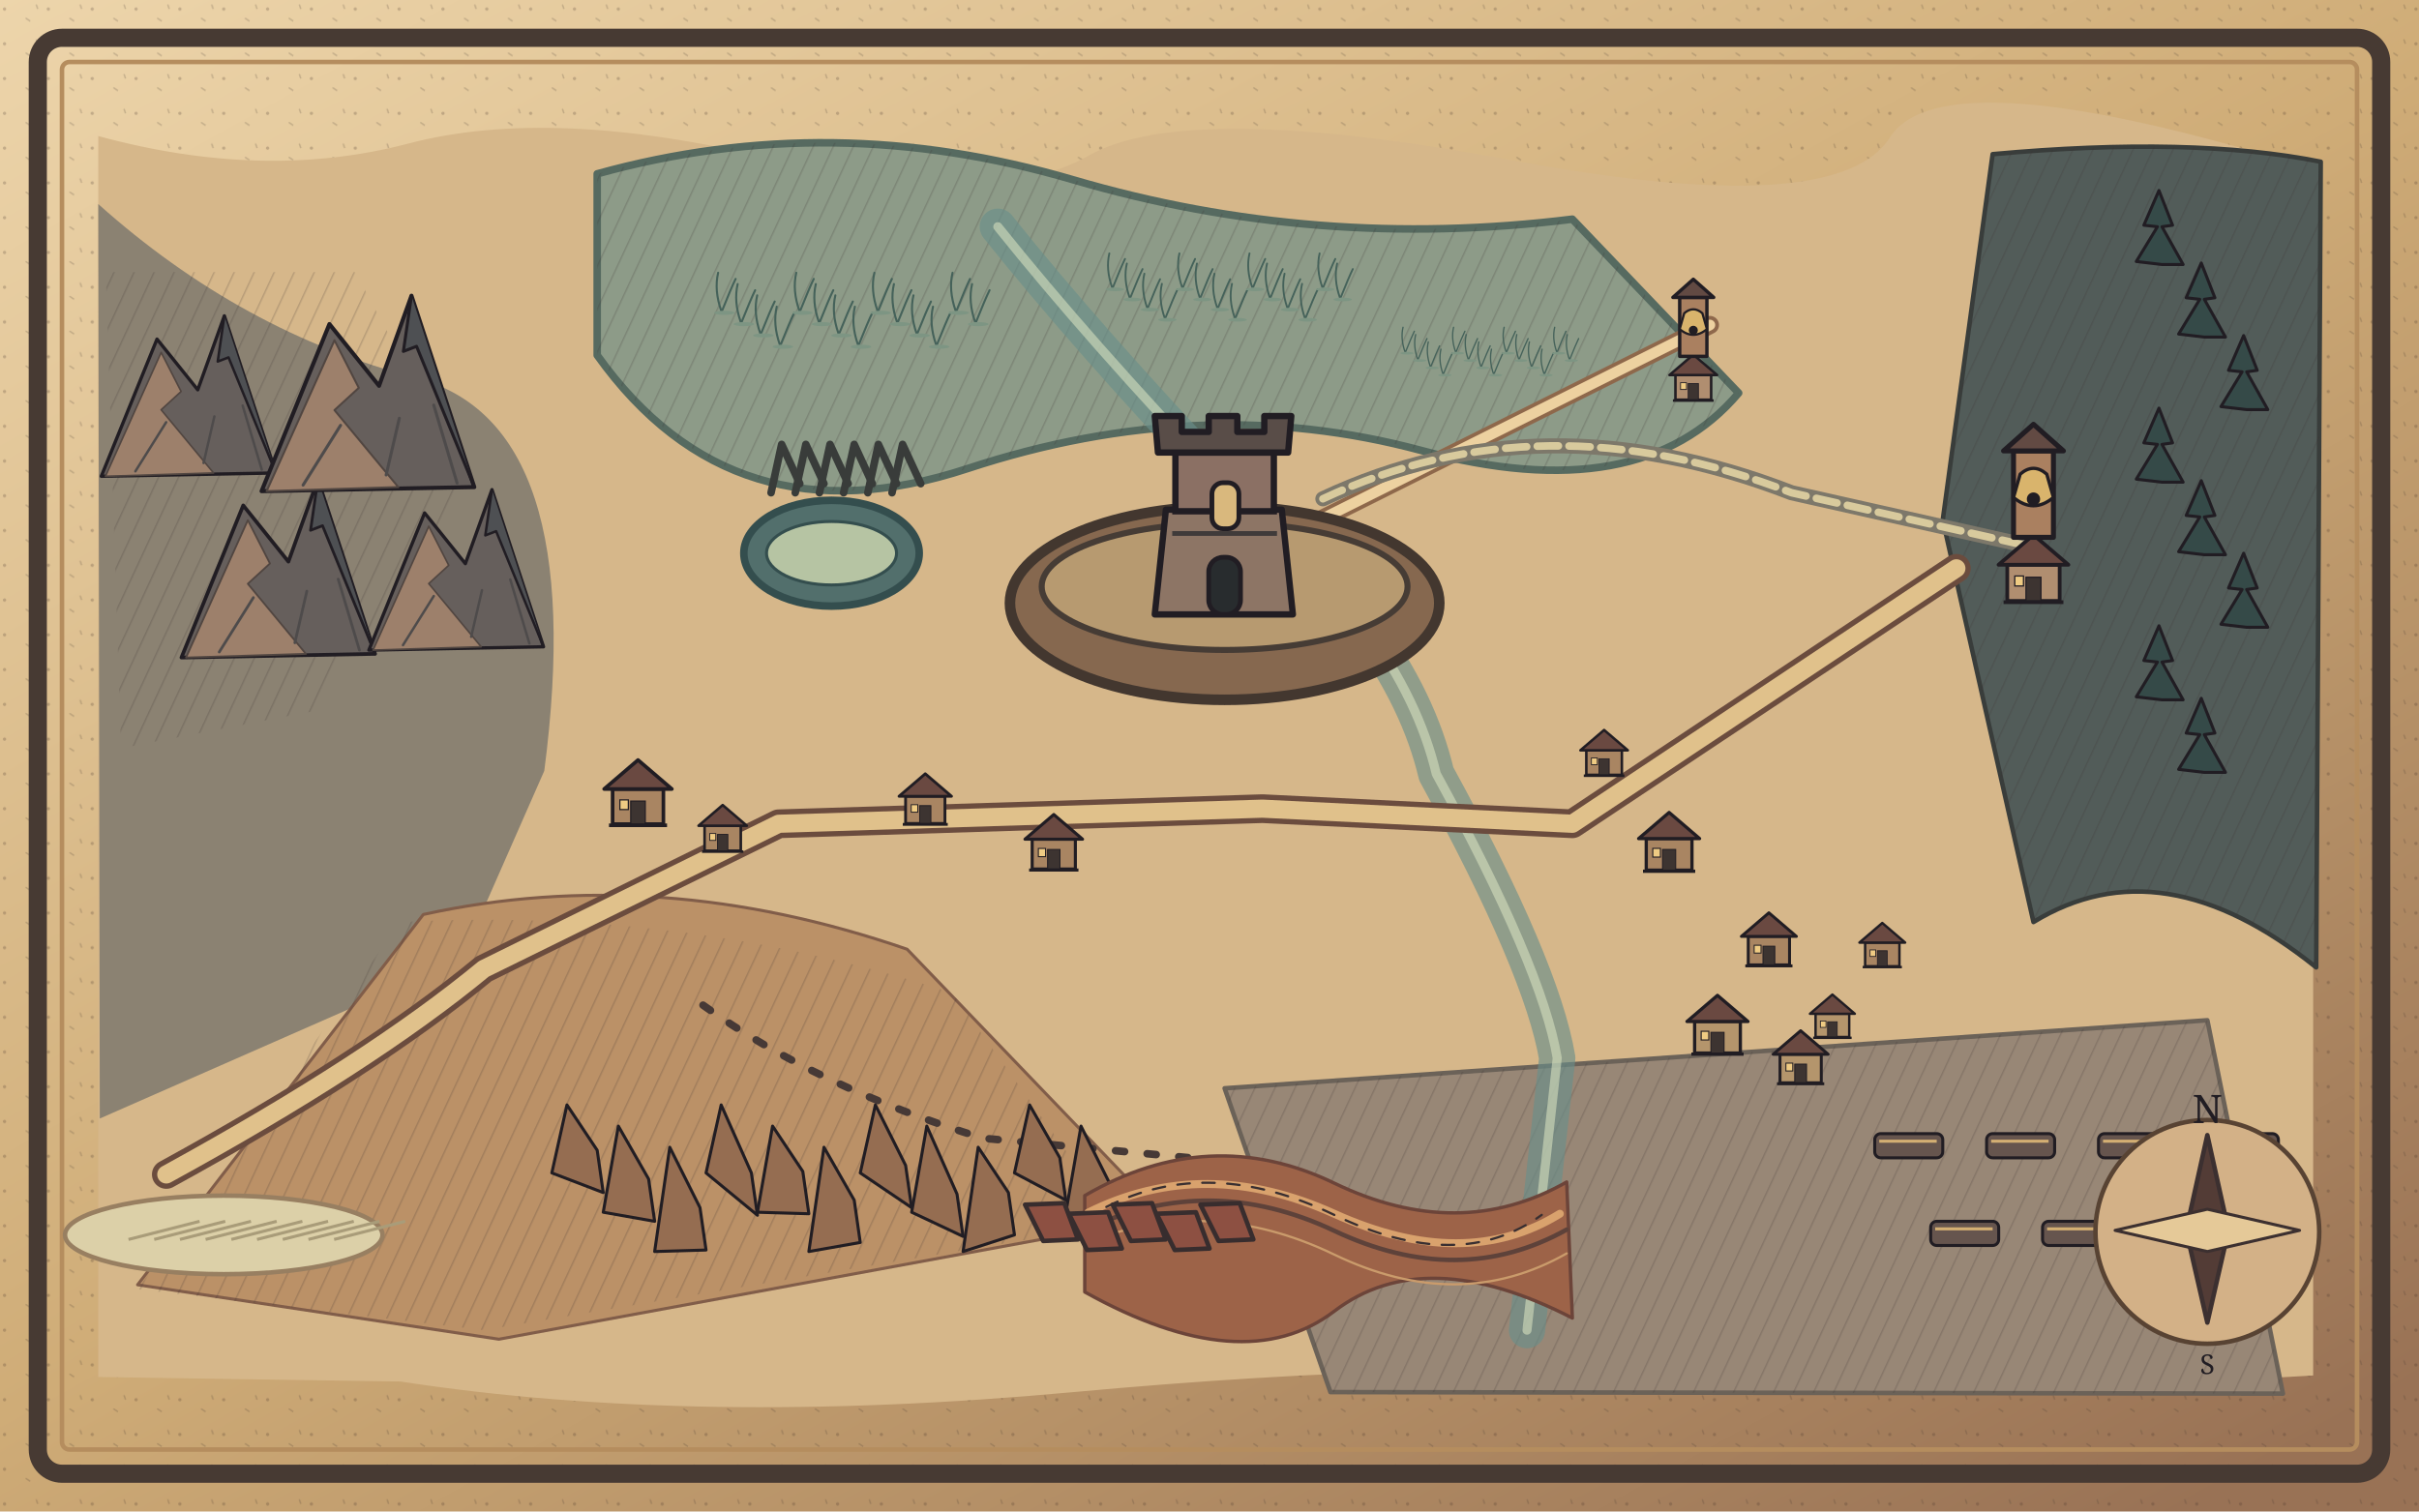
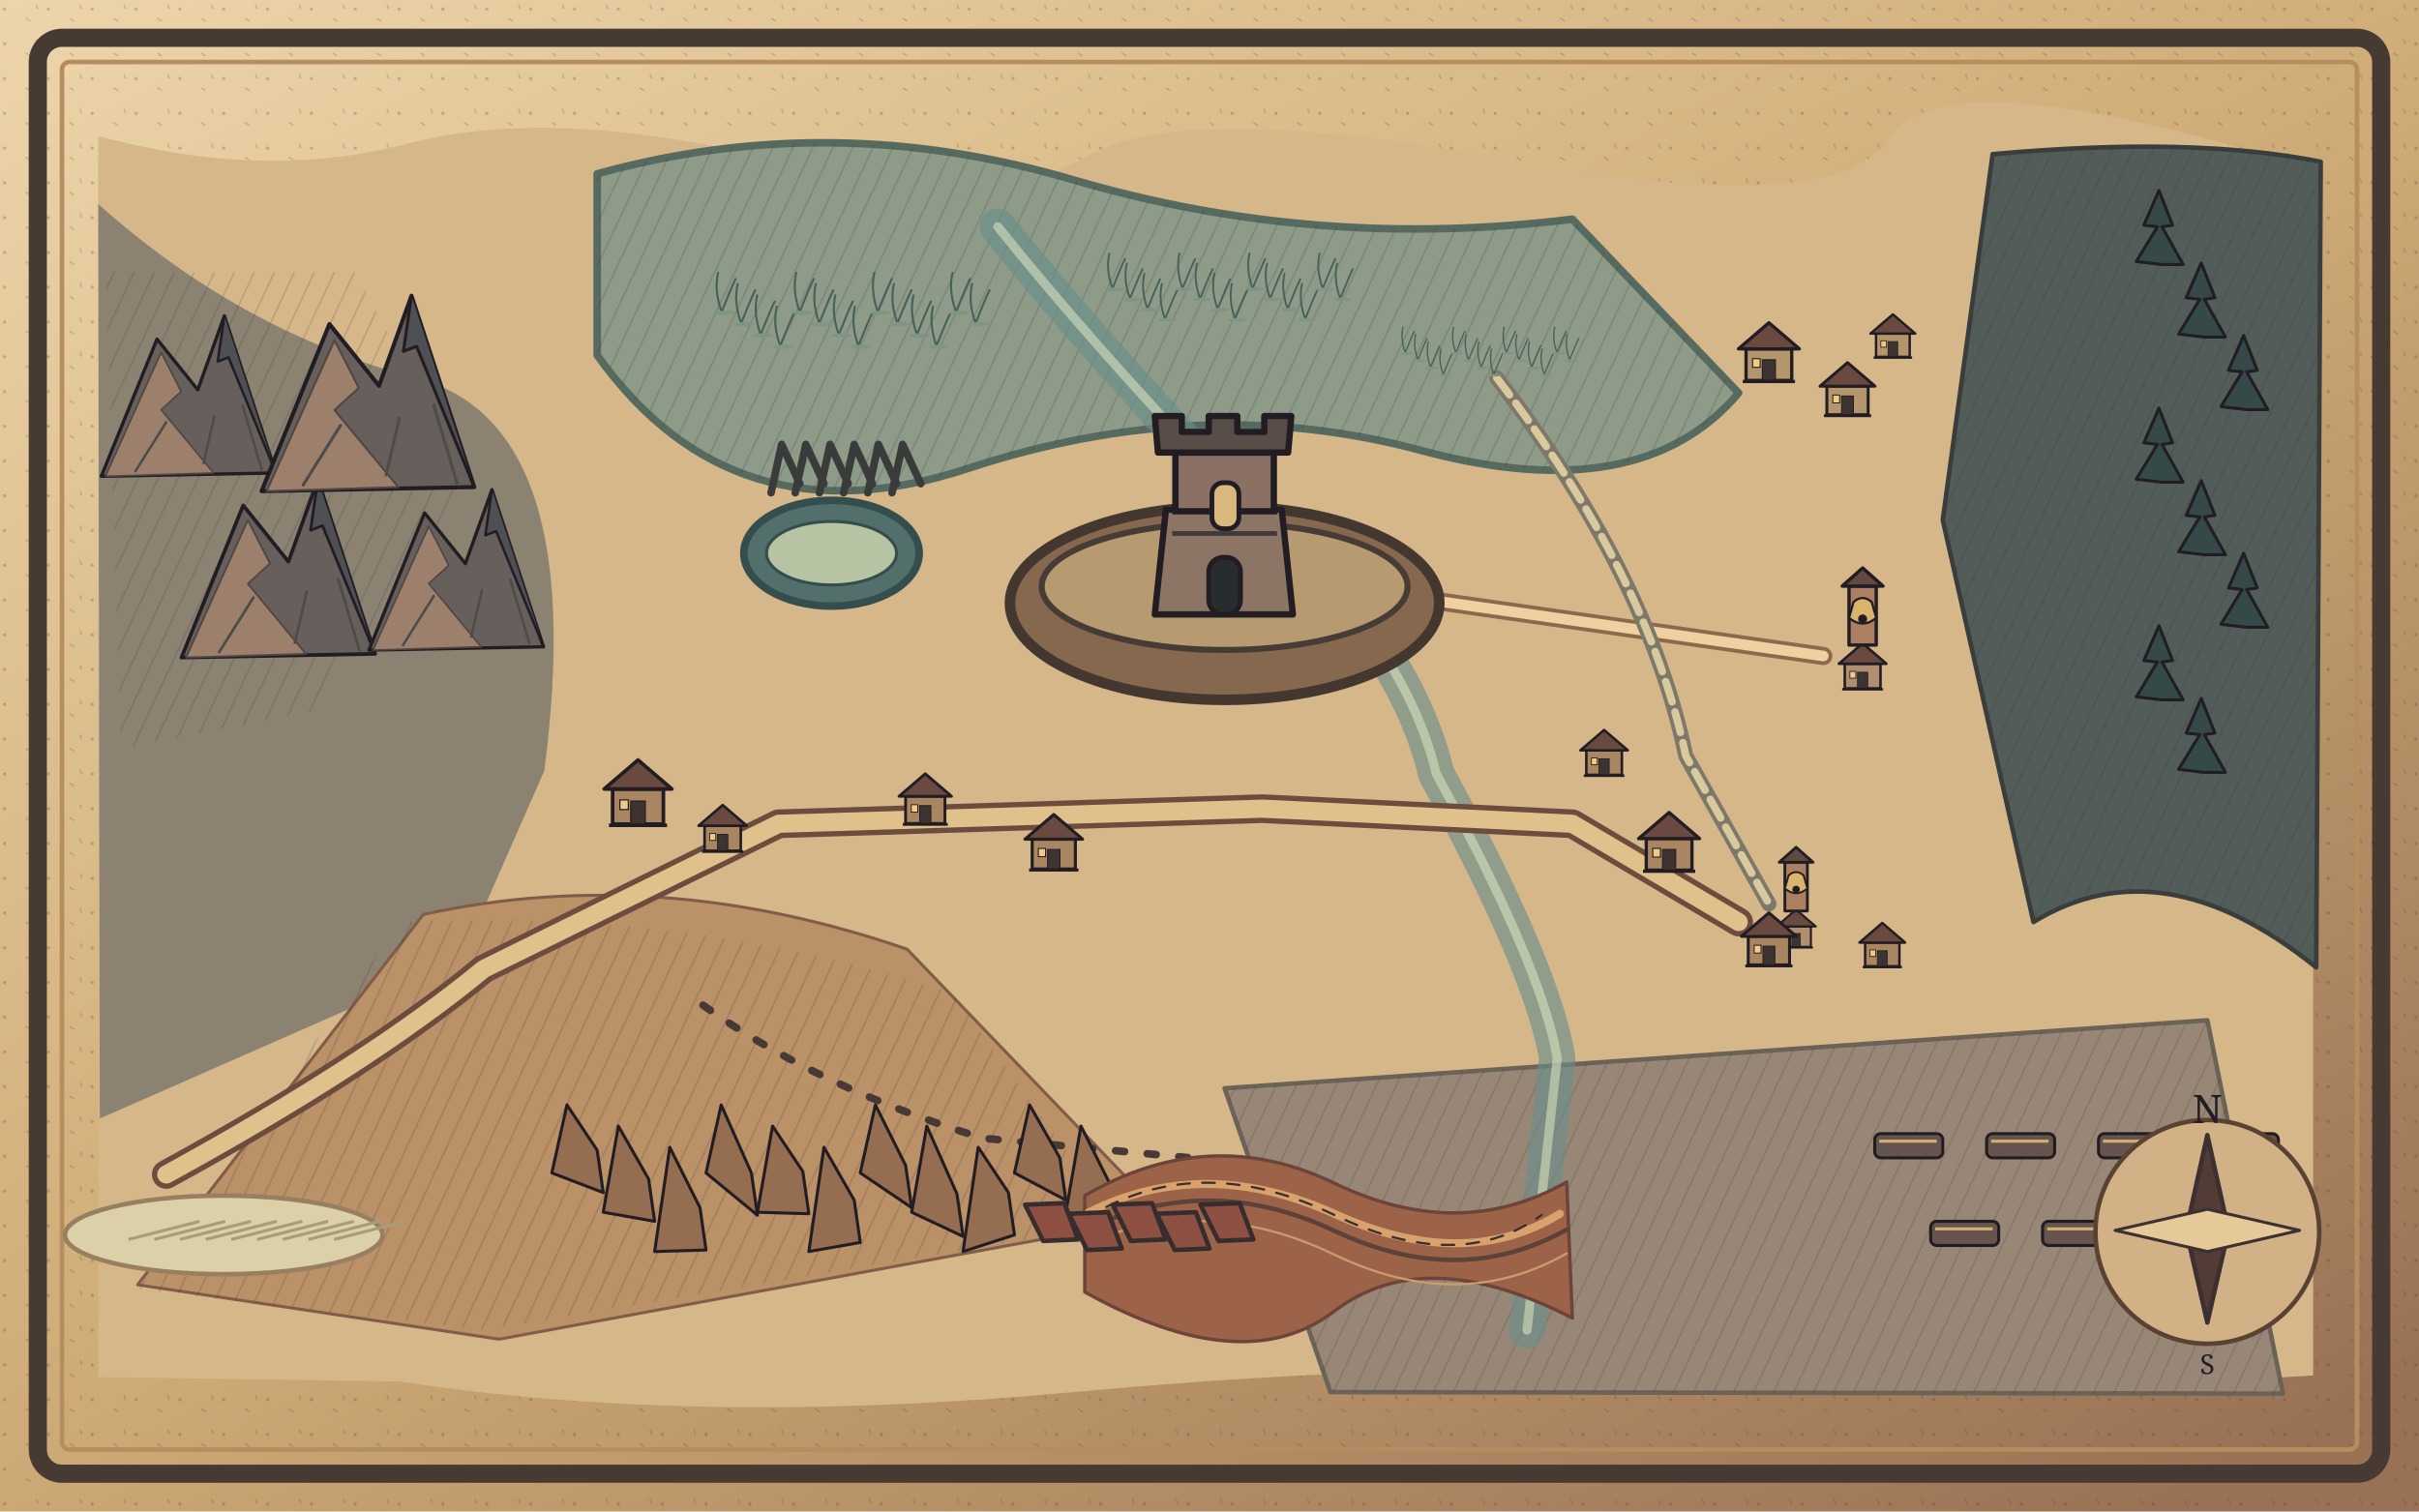
<svg xmlns="http://www.w3.org/2000/svg" width="1600" height="1000" viewBox="0 0 1600 1000" role="img" aria-label="Emperor of Dust concept artwork">
  <defs>
    <linearGradient id="paper" x2="0.9" y2="1">
      <stop stop-color="#edd5ab" />
      <stop offset=".52" stop-color="#cfac77" />
      <stop offset="1" stop-color="#997255" />
    </linearGradient>
    <linearGradient id="night" x2=".8" y2="1">
      <stop stop-color="#142c36" />
      <stop offset=".65" stop-color="#253743" />
      <stop offset="1" stop-color="#7a4f41" />
    </linearGradient>
    <linearGradient id="amber" x2=".15" y2="1">
      <stop stop-color="#f4ce83" />
      <stop offset="1" stop-color="#ad6943" />
    </linearGradient>
    <radialGradient id="lamp">
      <stop stop-color="#ffe5a5" stop-opacity=".68" />
      <stop offset="1" stop-color="#dd9150" stop-opacity="0" />
    </radialGradient>
    <pattern id="hatch" width="12" height="12" patternUnits="userSpaceOnUse" patternTransform="rotate(25)">
      <path d="M0 0V12" stroke="#3c3030" stroke-opacity=".19" stroke-width="2" />
    </pattern>
    <pattern id="grain" width="29" height="23" patternUnits="userSpaceOnUse">
      <circle cx="3" cy="6" r="1.1" fill="#392923" opacity=".22" />
      <path d="M17 12l3 2M24 3l1 3" stroke="#40342f" stroke-opacity=".2" />
    </pattern>
    <pattern id="screws" width="48" height="48" patternUnits="userSpaceOnUse">
      <circle cx="24" cy="24" r="2.4" fill="#d4ad71" />
      <path d="M21 24h6" stroke="#372c2b" stroke-width="1" />
    </pattern>
    <filter id="soft">
      <feGaussianBlur stdDeviation="11" />
    </filter>
  </defs>
  <rect x="0" y="0" width="1600" height="1000" rx="0" fill="url(#paper)" stroke="none" stroke-width="0" />
  <rect x="0" y="0" width="1600" height="1000" rx="0" fill="url(#grain)" stroke="none" stroke-width="0" />
  <rect x="25" y="25" width="1550" height="950" rx="16" fill="none" stroke="#473a33" stroke-width="12" />
  <rect x="41" y="41" width="1518" height="918" rx="5" fill="none" stroke="#b58d5e" stroke-width="3" />
  <path d="M65 90Q175 120 270 95T510 105T720 103T1000 106T1250 91T1530 112L1530 910Q1300 924 1130 911T710 921T265 914L65 911Z" fill="#d6b78a" stroke="none" stroke-width="0" stroke-linejoin="round" stroke-linecap="round" />
  <path d="M65 135Q160 220 275 250T360 510L305 635L66 740Z" fill="#8b8272" stroke="none" stroke-width="0" stroke-linejoin="round" stroke-linecap="round" />
  <path d="M70 180L235 180L310 320L210 470L80 495Z" fill="url(#hatch)" stroke="none" stroke-width="0" stroke-linejoin="round" stroke-linecap="round" />
  <path d="M395 115Q550 72 710 119T1040 145L1150 260Q1085 337 940 298T640 310T395 235Z" fill="#8d9b88" stroke="#566a60" stroke-width="5" stroke-linejoin="round" stroke-linecap="round" />
  <path d="M395 115Q550 72 710 119T1040 145L1150 260Q1085 337 940 298T640 310T395 235Z" fill="url(#hatch)" stroke="none" stroke-width="0" stroke-linejoin="round" stroke-linecap="round" />
  <path d="M1318 102Q1450 90 1535 107L1532 640Q1430 558 1345 610L1285 344Z" fill="#525c59" stroke="#393d3b" stroke-width="3" stroke-linejoin="round" stroke-linecap="round" />
  <path d="M1318 102Q1450 90 1535 107L1532 640Q1430 558 1345 610L1285 344Z" fill="url(#hatch)" stroke="none" stroke-width="0" stroke-linejoin="round" stroke-linecap="round" />
  <path d="M280 605Q435 571 600 628L770 805L330 886L91 850Z" fill="#bb9167" stroke="#815d49" stroke-width="2" stroke-linejoin="round" stroke-linecap="round" />
  <path d="M265 610Q455 600 630 657L740 810L320 880L91 853Z" fill="url(#hatch)" stroke="none" stroke-width="0" stroke-linejoin="round" stroke-linecap="round" />
  <path d="M810 720L1460 675L1510 922L880 921Z" fill="#988776" stroke="#6b6258" stroke-width="3" stroke-linejoin="round" stroke-linecap="round" />
  <path d="M810 720L1460 675L1510 922L880 921Z" fill="url(#hatch)" stroke="none" stroke-width="0" stroke-linejoin="round" stroke-linecap="round" />
  <path d="M660 150Q720 225 810 320Q927 415 950 512Q1020 640 1030 700L1010 880" fill="none" stroke="#698f89" stroke-width="24" stroke-linejoin="round" stroke-linecap="round" opacity=".64" />
  <path d="M660 150Q720 225 810 320Q927 415 950 512Q1020 640 1030 700L1010 880" fill="none" stroke="#d6e0be" stroke-width="6" stroke-linejoin="round" stroke-linecap="round" opacity=".6" />
-   <path d="M110 777Q245 703 320 641L515 545L835 535L1040 545L1294 376" fill="none" stroke="#6b4c3e" stroke-width="19" stroke-linejoin="round" stroke-linecap="round" />
-   <path d="M110 777Q245 703 320 641L515 545L835 535L1040 545L1294 376" fill="none" stroke="#e0c18b" stroke-width="12" stroke-linejoin="round" stroke-linecap="round" />
-   <path d="M815 373L1131 215" fill="none" stroke="#8e684b" stroke-width="12" stroke-linejoin="round" stroke-linecap="round" />
-   <path d="M815 373L1131 215" fill="none" stroke="#edd1a0" stroke-width="7" stroke-linejoin="round" stroke-linecap="round" />
-   <path d="M875 330Q1020 262 1185 326L1345 362" fill="none" stroke="#7d786a" stroke-width="10" stroke-linejoin="round" stroke-linecap="round" />
-   <path d="M875 330Q1020 262 1185 326L1345 362" fill="none" stroke="#d8ca9d" stroke-width="5" stroke-linejoin="round" stroke-linecap="round" stroke-dasharray="14 7" />
+   <path d="M110 777Q245 703 320 641L515 545L835 535L1040 545L1150 610" fill="none" stroke="#6b4c3e" stroke-width="19" stroke-linejoin="round" stroke-linecap="round" />
+   <path d="M110 777Q245 703 320 641L515 545L835 535L1040 545L1150 610" fill="none" stroke="#e0c18b" stroke-width="12" stroke-linejoin="round" stroke-linecap="round" />
+   <path d="M840 382L1206 434" fill="none" stroke="#8e684b" stroke-width="12" stroke-linejoin="round" stroke-linecap="round" />
+   <path d="M840 382L1206 434" fill="none" stroke="#edd1a0" stroke-width="7" stroke-linejoin="round" stroke-linecap="round" />
+   <path d="M990 250Q1090 380 1115 500L1170 598" fill="none" stroke="#7d786a" stroke-width="10" stroke-linejoin="round" stroke-linecap="round" />
+   <path d="M990 250Q1090 380 1115 500L1170 598" fill="none" stroke="#d8ca9d" stroke-width="5" stroke-linejoin="round" stroke-linecap="round" stroke-dasharray="14 7" />
  <path d="M465 665Q540 719 650 753L798 767" fill="none" stroke="#463936" stroke-width="5" stroke-linejoin="round" stroke-linecap="round" stroke-dasharray="6 15" />
  <g transform="translate(122,270) scale(0.55)">
    <path d="M-100 82L-33 -83L16 -22L48 -111L110 78Z" fill="#665f5c" stroke="#211d23" stroke-width="4" stroke-linejoin="round" stroke-linecap="round" />
    <path d="M-95 82L-28 -67L-4 -20L-28 2L35 78Z" fill="#9d806b" stroke="#514641" stroke-width="2" stroke-linejoin="round" stroke-linecap="round" />
    <path d="M48 -111L40 -56L53 -61L110 78" fill="#4e5053" stroke="#211d23" stroke-width="3" stroke-linejoin="round" stroke-linecap="round" />
    <path d="M-22 17l-37 59M70 -3l23 77M36 10l-13 56" fill="none" stroke="#4e4b4b" stroke-width="3" stroke-linejoin="round" stroke-linecap="round" />
  </g>
  <g transform="translate(181,385) scale(0.61)">
    <path d="M-100 82L-33 -83L16 -22L48 -111L110 78Z" fill="#665f5c" stroke="#211d23" stroke-width="4" stroke-linejoin="round" stroke-linecap="round" />
    <path d="M-95 82L-28 -67L-4 -20L-28 2L35 78Z" fill="#9d806b" stroke="#514641" stroke-width="2" stroke-linejoin="round" stroke-linecap="round" />
    <path d="M48 -111L40 -56L53 -61L110 78" fill="#4e5053" stroke="#211d23" stroke-width="3" stroke-linejoin="round" stroke-linecap="round" />
    <path d="M-22 17l-37 59M70 -3l23 77M36 10l-13 56" fill="none" stroke="#4e4b4b" stroke-width="3" stroke-linejoin="round" stroke-linecap="round" />
  </g>
  <g transform="translate(240,270) scale(0.67)">
    <path d="M-100 82L-33 -83L16 -22L48 -111L110 78Z" fill="#665f5c" stroke="#211d23" stroke-width="4" stroke-linejoin="round" stroke-linecap="round" />
    <path d="M-95 82L-28 -67L-4 -20L-28 2L35 78Z" fill="#9d806b" stroke="#514641" stroke-width="2" stroke-linejoin="round" stroke-linecap="round" />
    <path d="M48 -111L40 -56L53 -61L110 78" fill="#4e5053" stroke="#211d23" stroke-width="3" stroke-linejoin="round" stroke-linecap="round" />
    <path d="M-22 17l-37 59M70 -3l23 77M36 10l-13 56" fill="none" stroke="#4e4b4b" stroke-width="3" stroke-linejoin="round" stroke-linecap="round" />
  </g>
  <g transform="translate(299,385) scale(0.55)">
    <path d="M-100 82L-33 -83L16 -22L48 -111L110 78Z" fill="#665f5c" stroke="#211d23" stroke-width="4" stroke-linejoin="round" stroke-linecap="round" />
    <path d="M-95 82L-28 -67L-4 -20L-28 2L35 78Z" fill="#9d806b" stroke="#514641" stroke-width="2" stroke-linejoin="round" stroke-linecap="round" />
    <path d="M48 -111L40 -56L53 -61L110 78" fill="#4e5053" stroke="#211d23" stroke-width="3" stroke-linejoin="round" stroke-linecap="round" />
    <path d="M-22 17l-37 59M70 -3l23 77M36 10l-13 56" fill="none" stroke="#4e4b4b" stroke-width="3" stroke-linejoin="round" stroke-linecap="round" />
  </g>
  <g transform="translate(560,192) scale(0.68)">
    <path d="M-122 20q-7 -20 -3 -37M-122 22q10 -25 14 -33" fill="none" stroke="#45625a" stroke-width="2" stroke-linejoin="round" stroke-linecap="round" />
    <ellipse cx="-119" cy="22" rx="10" ry="2" fill="#7d9583" stroke="none" stroke-width="0" />
    <path d="M-103 31q-7 -20 -3 -37M-103 33q10 -25 14 -33" fill="none" stroke="#45625a" stroke-width="2" stroke-linejoin="round" stroke-linecap="round" />
    <ellipse cx="-100" cy="33" rx="10" ry="2" fill="#7d9583" stroke="none" stroke-width="0" />
    <path d="M-84 42q-7 -20 -3 -37M-84 44q10 -25 14 -33" fill="none" stroke="#45625a" stroke-width="2" stroke-linejoin="round" stroke-linecap="round" />
    <ellipse cx="-81" cy="44" rx="10" ry="2" fill="#7d9583" stroke="none" stroke-width="0" />
    <path d="M-65 53q-7 -20 -3 -37M-65 55q10 -25 14 -33" fill="none" stroke="#45625a" stroke-width="2" stroke-linejoin="round" stroke-linecap="round" />
    <ellipse cx="-62" cy="55" rx="10" ry="2" fill="#7d9583" stroke="none" stroke-width="0" />
    <path d="M-46 20q-7 -20 -3 -37M-46 22q10 -25 14 -33" fill="none" stroke="#45625a" stroke-width="2" stroke-linejoin="round" stroke-linecap="round" />
    <ellipse cx="-43" cy="22" rx="10" ry="2" fill="#7d9583" stroke="none" stroke-width="0" />
    <path d="M-27 31q-7 -20 -3 -37M-27 33q10 -25 14 -33" fill="none" stroke="#45625a" stroke-width="2" stroke-linejoin="round" stroke-linecap="round" />
    <ellipse cx="-24" cy="33" rx="10" ry="2" fill="#7d9583" stroke="none" stroke-width="0" />
    <path d="M-8 42q-7 -20 -3 -37M-8 44q10 -25 14 -33" fill="none" stroke="#45625a" stroke-width="2" stroke-linejoin="round" stroke-linecap="round" />
    <ellipse cx="-5" cy="44" rx="10" ry="2" fill="#7d9583" stroke="none" stroke-width="0" />
    <path d="M11 53q-7 -20 -3 -37M11 55q10 -25 14 -33" fill="none" stroke="#45625a" stroke-width="2" stroke-linejoin="round" stroke-linecap="round" />
    <ellipse cx="14" cy="55" rx="10" ry="2" fill="#7d9583" stroke="none" stroke-width="0" />
    <path d="M30 20q-7 -20 -3 -37M30 22q10 -25 14 -33" fill="none" stroke="#45625a" stroke-width="2" stroke-linejoin="round" stroke-linecap="round" />
    <ellipse cx="33" cy="22" rx="10" ry="2" fill="#7d9583" stroke="none" stroke-width="0" />
    <path d="M49 31q-7 -20 -3 -37M49 33q10 -25 14 -33" fill="none" stroke="#45625a" stroke-width="2" stroke-linejoin="round" stroke-linecap="round" />
    <ellipse cx="52" cy="33" rx="10" ry="2" fill="#7d9583" stroke="none" stroke-width="0" />
    <path d="M68 42q-7 -20 -3 -37M68 44q10 -25 14 -33" fill="none" stroke="#45625a" stroke-width="2" stroke-linejoin="round" stroke-linecap="round" />
    <ellipse cx="71" cy="44" rx="10" ry="2" fill="#7d9583" stroke="none" stroke-width="0" />
    <path d="M87 53q-7 -20 -3 -37M87 55q10 -25 14 -33" fill="none" stroke="#45625a" stroke-width="2" stroke-linejoin="round" stroke-linecap="round" />
    <ellipse cx="90" cy="55" rx="10" ry="2" fill="#7d9583" stroke="none" stroke-width="0" />
    <path d="M106 20q-7 -20 -3 -37M106 22q10 -25 14 -33" fill="none" stroke="#45625a" stroke-width="2" stroke-linejoin="round" stroke-linecap="round" />
    <ellipse cx="109" cy="22" rx="10" ry="2" fill="#7d9583" stroke="none" stroke-width="0" />
    <path d="M125 31q-7 -20 -3 -37M125 33q10 -25 14 -33" fill="none" stroke="#45625a" stroke-width="2" stroke-linejoin="round" stroke-linecap="round" />
    <ellipse cx="128" cy="33" rx="10" ry="2" fill="#7d9583" stroke="none" stroke-width="0" />
  </g>
  <g transform="translate(810,178) scale(0.61)">
    <path d="M-122 20q-7 -20 -3 -37M-122 22q10 -25 14 -33" fill="none" stroke="#45625a" stroke-width="2" stroke-linejoin="round" stroke-linecap="round" />
    <ellipse cx="-119" cy="22" rx="10" ry="2" fill="#7d9583" stroke="none" stroke-width="0" />
    <path d="M-103 31q-7 -20 -3 -37M-103 33q10 -25 14 -33" fill="none" stroke="#45625a" stroke-width="2" stroke-linejoin="round" stroke-linecap="round" />
    <ellipse cx="-100" cy="33" rx="10" ry="2" fill="#7d9583" stroke="none" stroke-width="0" />
    <path d="M-84 42q-7 -20 -3 -37M-84 44q10 -25 14 -33" fill="none" stroke="#45625a" stroke-width="2" stroke-linejoin="round" stroke-linecap="round" />
    <ellipse cx="-81" cy="44" rx="10" ry="2" fill="#7d9583" stroke="none" stroke-width="0" />
    <path d="M-65 53q-7 -20 -3 -37M-65 55q10 -25 14 -33" fill="none" stroke="#45625a" stroke-width="2" stroke-linejoin="round" stroke-linecap="round" />
    <ellipse cx="-62" cy="55" rx="10" ry="2" fill="#7d9583" stroke="none" stroke-width="0" />
    <path d="M-46 20q-7 -20 -3 -37M-46 22q10 -25 14 -33" fill="none" stroke="#45625a" stroke-width="2" stroke-linejoin="round" stroke-linecap="round" />
    <ellipse cx="-43" cy="22" rx="10" ry="2" fill="#7d9583" stroke="none" stroke-width="0" />
    <path d="M-27 31q-7 -20 -3 -37M-27 33q10 -25 14 -33" fill="none" stroke="#45625a" stroke-width="2" stroke-linejoin="round" stroke-linecap="round" />
    <ellipse cx="-24" cy="33" rx="10" ry="2" fill="#7d9583" stroke="none" stroke-width="0" />
    <path d="M-8 42q-7 -20 -3 -37M-8 44q10 -25 14 -33" fill="none" stroke="#45625a" stroke-width="2" stroke-linejoin="round" stroke-linecap="round" />
    <ellipse cx="-5" cy="44" rx="10" ry="2" fill="#7d9583" stroke="none" stroke-width="0" />
    <path d="M11 53q-7 -20 -3 -37M11 55q10 -25 14 -33" fill="none" stroke="#45625a" stroke-width="2" stroke-linejoin="round" stroke-linecap="round" />
    <ellipse cx="14" cy="55" rx="10" ry="2" fill="#7d9583" stroke="none" stroke-width="0" />
    <path d="M30 20q-7 -20 -3 -37M30 22q10 -25 14 -33" fill="none" stroke="#45625a" stroke-width="2" stroke-linejoin="round" stroke-linecap="round" />
    <ellipse cx="33" cy="22" rx="10" ry="2" fill="#7d9583" stroke="none" stroke-width="0" />
    <path d="M49 31q-7 -20 -3 -37M49 33q10 -25 14 -33" fill="none" stroke="#45625a" stroke-width="2" stroke-linejoin="round" stroke-linecap="round" />
    <ellipse cx="52" cy="33" rx="10" ry="2" fill="#7d9583" stroke="none" stroke-width="0" />
    <path d="M68 42q-7 -20 -3 -37M68 44q10 -25 14 -33" fill="none" stroke="#45625a" stroke-width="2" stroke-linejoin="round" stroke-linecap="round" />
    <ellipse cx="71" cy="44" rx="10" ry="2" fill="#7d9583" stroke="none" stroke-width="0" />
    <path d="M87 53q-7 -20 -3 -37M87 55q10 -25 14 -33" fill="none" stroke="#45625a" stroke-width="2" stroke-linejoin="round" stroke-linecap="round" />
    <ellipse cx="90" cy="55" rx="10" ry="2" fill="#7d9583" stroke="none" stroke-width="0" />
    <path d="M106 20q-7 -20 -3 -37M106 22q10 -25 14 -33" fill="none" stroke="#45625a" stroke-width="2" stroke-linejoin="round" stroke-linecap="round" />
    <ellipse cx="109" cy="22" rx="10" ry="2" fill="#7d9583" stroke="none" stroke-width="0" />
    <path d="M125 31q-7 -20 -3 -37M125 33q10 -25 14 -33" fill="none" stroke="#45625a" stroke-width="2" stroke-linejoin="round" stroke-linecap="round" />
    <ellipse cx="128" cy="33" rx="10" ry="2" fill="#7d9583" stroke="none" stroke-width="0" />
  </g>
  <g transform="translate(983,224) scale(0.44)">
    <path d="M-122 20q-7 -20 -3 -37M-122 22q10 -25 14 -33" fill="none" stroke="#45625a" stroke-width="2" stroke-linejoin="round" stroke-linecap="round" />
    <ellipse cx="-119" cy="22" rx="10" ry="2" fill="#7d9583" stroke="none" stroke-width="0" />
    <path d="M-103 31q-7 -20 -3 -37M-103 33q10 -25 14 -33" fill="none" stroke="#45625a" stroke-width="2" stroke-linejoin="round" stroke-linecap="round" />
    <ellipse cx="-100" cy="33" rx="10" ry="2" fill="#7d9583" stroke="none" stroke-width="0" />
    <path d="M-84 42q-7 -20 -3 -37M-84 44q10 -25 14 -33" fill="none" stroke="#45625a" stroke-width="2" stroke-linejoin="round" stroke-linecap="round" />
    <ellipse cx="-81" cy="44" rx="10" ry="2" fill="#7d9583" stroke="none" stroke-width="0" />
    <path d="M-65 53q-7 -20 -3 -37M-65 55q10 -25 14 -33" fill="none" stroke="#45625a" stroke-width="2" stroke-linejoin="round" stroke-linecap="round" />
    <ellipse cx="-62" cy="55" rx="10" ry="2" fill="#7d9583" stroke="none" stroke-width="0" />
    <path d="M-46 20q-7 -20 -3 -37M-46 22q10 -25 14 -33" fill="none" stroke="#45625a" stroke-width="2" stroke-linejoin="round" stroke-linecap="round" />
    <ellipse cx="-43" cy="22" rx="10" ry="2" fill="#7d9583" stroke="none" stroke-width="0" />
    <path d="M-27 31q-7 -20 -3 -37M-27 33q10 -25 14 -33" fill="none" stroke="#45625a" stroke-width="2" stroke-linejoin="round" stroke-linecap="round" />
    <ellipse cx="-24" cy="33" rx="10" ry="2" fill="#7d9583" stroke="none" stroke-width="0" />
    <path d="M-8 42q-7 -20 -3 -37M-8 44q10 -25 14 -33" fill="none" stroke="#45625a" stroke-width="2" stroke-linejoin="round" stroke-linecap="round" />
    <ellipse cx="-5" cy="44" rx="10" ry="2" fill="#7d9583" stroke="none" stroke-width="0" />
    <path d="M11 53q-7 -20 -3 -37M11 55q10 -25 14 -33" fill="none" stroke="#45625a" stroke-width="2" stroke-linejoin="round" stroke-linecap="round" />
    <ellipse cx="14" cy="55" rx="10" ry="2" fill="#7d9583" stroke="none" stroke-width="0" />
    <path d="M30 20q-7 -20 -3 -37M30 22q10 -25 14 -33" fill="none" stroke="#45625a" stroke-width="2" stroke-linejoin="round" stroke-linecap="round" />
    <ellipse cx="33" cy="22" rx="10" ry="2" fill="#7d9583" stroke="none" stroke-width="0" />
    <path d="M49 31q-7 -20 -3 -37M49 33q10 -25 14 -33" fill="none" stroke="#45625a" stroke-width="2" stroke-linejoin="round" stroke-linecap="round" />
    <ellipse cx="52" cy="33" rx="10" ry="2" fill="#7d9583" stroke="none" stroke-width="0" />
    <path d="M68 42q-7 -20 -3 -37M68 44q10 -25 14 -33" fill="none" stroke="#45625a" stroke-width="2" stroke-linejoin="round" stroke-linecap="round" />
    <ellipse cx="71" cy="44" rx="10" ry="2" fill="#7d9583" stroke="none" stroke-width="0" />
    <path d="M87 53q-7 -20 -3 -37M87 55q10 -25 14 -33" fill="none" stroke="#45625a" stroke-width="2" stroke-linejoin="round" stroke-linecap="round" />
    <ellipse cx="90" cy="55" rx="10" ry="2" fill="#7d9583" stroke="none" stroke-width="0" />
    <path d="M106 20q-7 -20 -3 -37M106 22q10 -25 14 -33" fill="none" stroke="#45625a" stroke-width="2" stroke-linejoin="round" stroke-linecap="round" />
    <ellipse cx="109" cy="22" rx="10" ry="2" fill="#7d9583" stroke="none" stroke-width="0" />
    <path d="M125 31q-7 -20 -3 -37M125 33q10 -25 14 -33" fill="none" stroke="#45625a" stroke-width="2" stroke-linejoin="round" stroke-linecap="round" />
    <ellipse cx="128" cy="33" rx="10" ry="2" fill="#7d9583" stroke="none" stroke-width="0" />
  </g>
  <path d="M365 776l10 -45l20 30l4 28Z" fill="#956d51" stroke="#211d23" stroke-width="2" stroke-linejoin="round" stroke-linecap="round" />
  <path d="M399 802l10 -57l20 35l4 28Z" fill="#956d51" stroke="#211d23" stroke-width="2" stroke-linejoin="round" stroke-linecap="round" />
  <path d="M433 828l10 -69l20 40l4 28Z" fill="#956d51" stroke="#211d23" stroke-width="2" stroke-linejoin="round" stroke-linecap="round" />
  <path d="M467 776l10 -45l20 45l4 28Z" fill="#956d51" stroke="#211d23" stroke-width="2" stroke-linejoin="round" stroke-linecap="round" />
  <path d="M501 802l10 -57l20 30l4 28Z" fill="#956d51" stroke="#211d23" stroke-width="2" stroke-linejoin="round" stroke-linecap="round" />
  <path d="M535 828l10 -69l20 35l4 28Z" fill="#956d51" stroke="#211d23" stroke-width="2" stroke-linejoin="round" stroke-linecap="round" />
  <path d="M569 776l10 -45l20 40l4 28Z" fill="#956d51" stroke="#211d23" stroke-width="2" stroke-linejoin="round" stroke-linecap="round" />
  <path d="M603 802l10 -57l20 45l4 28Z" fill="#956d51" stroke="#211d23" stroke-width="2" stroke-linejoin="round" stroke-linecap="round" />
  <path d="M637 828l10 -69l20 30l4 28Z" fill="#956d51" stroke="#211d23" stroke-width="2" stroke-linejoin="round" stroke-linecap="round" />
  <path d="M671 776l10 -45l20 35l4 28Z" fill="#956d51" stroke="#211d23" stroke-width="2" stroke-linejoin="round" stroke-linecap="round" />
  <path d="M705 802l10 -57l20 40l4 28Z" fill="#956d51" stroke="#211d23" stroke-width="2" stroke-linejoin="round" stroke-linecap="round" />
  <path d="M1430 175l-17 -2l14 -23l-9 -1l10 -23l9 23l-7 1l14 25Z" fill="#354a48" stroke="#211d23" stroke-width="2" stroke-linejoin="round" stroke-linecap="round" />
  <path d="M1458 223l-17 -2l14 -23l-9 -1l10 -23l9 23l-7 1l14 25Z" fill="#354a48" stroke="#211d23" stroke-width="2" stroke-linejoin="round" stroke-linecap="round" />
  <path d="M1486 271l-17 -2l14 -23l-9 -1l10 -23l9 23l-7 1l14 25Z" fill="#354a48" stroke="#211d23" stroke-width="2" stroke-linejoin="round" stroke-linecap="round" />
  <path d="M1430 319l-17 -2l14 -23l-9 -1l10 -23l9 23l-7 1l14 25Z" fill="#354a48" stroke="#211d23" stroke-width="2" stroke-linejoin="round" stroke-linecap="round" />
  <path d="M1458 367l-17 -2l14 -23l-9 -1l10 -23l9 23l-7 1l14 25Z" fill="#354a48" stroke="#211d23" stroke-width="2" stroke-linejoin="round" stroke-linecap="round" />
  <path d="M1486 415l-17 -2l14 -23l-9 -1l10 -23l9 23l-7 1l14 25Z" fill="#354a48" stroke="#211d23" stroke-width="2" stroke-linejoin="round" stroke-linecap="round" />
  <path d="M1430 463l-17 -2l14 -23l-9 -1l10 -23l9 23l-7 1l14 25Z" fill="#354a48" stroke="#211d23" stroke-width="2" stroke-linejoin="round" stroke-linecap="round" />
  <path d="M1458 511l-17 -2l14 -23l-9 -1l10 -23l9 23l-7 1l14 25Z" fill="#354a48" stroke="#211d23" stroke-width="2" stroke-linejoin="round" stroke-linecap="round" />
  <g transform="translate(875,800) scale(0.75)">
    <path d="M-210 -12Q-100 -76 10 -23T215 -24L220 96Q90 29 10 90T-210 73Z" fill="#9d6348" stroke="#6c4439" stroke-width="3" stroke-linejoin="round" stroke-linecap="round" />
    <path d="M-207 3Q-105 -48 10 4T209 4" fill="none" stroke="#d9a26d" stroke-width="7" stroke-linejoin="round" stroke-linecap="round" />
    <path d="M-207 17Q-100 -33 10 19T215 18" fill="none" stroke="#5e423a" stroke-width="4" stroke-linejoin="round" stroke-linecap="round" />
    <path d="M-207 29Q-100 -13 10 40T215 39" fill="none" stroke="#ca9b6b" stroke-width="2" stroke-linejoin="round" stroke-linecap="round" />
    <path d="M-191 -2Q-100 -48 10 5T193 5" fill="none" stroke="#392f31" stroke-width="2" stroke-linejoin="round" stroke-linecap="round" stroke-dasharray="11 11" />
  </g>
  <rect x="1240" y="750" width="45" height="16" rx="4" fill="#66554e" stroke="#211d23" stroke-width="2" />
  <path d="M1243 755L1281 755" stroke="#d4af73" stroke-width="2" fill="none" />
  <rect x="1277" y="808" width="45" height="16" rx="4" fill="#66554e" stroke="#211d23" stroke-width="2" />
  <path d="M1280 813L1318 813" stroke="#d4af73" stroke-width="2" fill="none" />
  <rect x="1314" y="750" width="45" height="16" rx="4" fill="#66554e" stroke="#211d23" stroke-width="2" />
  <path d="M1317 755L1355 755" stroke="#d4af73" stroke-width="2" fill="none" />
  <rect x="1351" y="808" width="45" height="16" rx="4" fill="#66554e" stroke="#211d23" stroke-width="2" />
  <path d="M1354 813L1392 813" stroke="#d4af73" stroke-width="2" fill="none" />
  <rect x="1388" y="750" width="45" height="16" rx="4" fill="#66554e" stroke="#211d23" stroke-width="2" />
  <path d="M1391 755L1429 755" stroke="#d4af73" stroke-width="2" fill="none" />
  <rect x="1425" y="808" width="45" height="16" rx="4" fill="#66554e" stroke="#211d23" stroke-width="2" />
  <path d="M1428 813L1466 813" stroke="#d4af73" stroke-width="2" fill="none" />
  <rect x="1462" y="750" width="45" height="16" rx="4" fill="#66554e" stroke="#211d23" stroke-width="2" />
  <path d="M1465 755L1503 755" stroke="#d4af73" stroke-width="2" fill="none" />
  <ellipse cx="148" cy="817" rx="105" ry="26" fill="#dcd0a8" stroke="#987f61" stroke-width="3" />
  <path d="M85 820L132 808" stroke="#a99c79" stroke-width="2" fill="none" />
  <path d="M102 820L149 808" stroke="#a99c79" stroke-width="2" fill="none" />
  <path d="M119 820L166 808" stroke="#a99c79" stroke-width="2" fill="none" />
  <path d="M136 820L183 808" stroke="#a99c79" stroke-width="2" fill="none" />
  <path d="M153 820L200 808" stroke="#a99c79" stroke-width="2" fill="none" />
  <path d="M170 820L217 808" stroke="#a99c79" stroke-width="2" fill="none" />
  <path d="M187 820L234 808" stroke="#a99c79" stroke-width="2" fill="none" />
  <path d="M204 820L251 808" stroke="#a99c79" stroke-width="2" fill="none" />
  <path d="M221 820L268 808" stroke="#a99c79" stroke-width="2" fill="none" />
  <ellipse cx="550" cy="366" rx="58" ry="35" fill="#526f6c" stroke="#344e4e" stroke-width="5" />
  <ellipse cx="550" cy="366" rx="43" ry="21" fill="#b6c4a3" stroke="#344e4e" stroke-width="2" />
  <path d="M510 326l7 -32l12 26" fill="none" stroke="#393c3a" stroke-width="5" stroke-linejoin="round" stroke-linecap="round" />
  <path d="M526 326l7 -32l12 26" fill="none" stroke="#393c3a" stroke-width="5" stroke-linejoin="round" stroke-linecap="round" />
  <path d="M542 326l7 -32l12 26" fill="none" stroke="#393c3a" stroke-width="5" stroke-linejoin="round" stroke-linecap="round" />
  <path d="M558 326l7 -32l12 26" fill="none" stroke="#393c3a" stroke-width="5" stroke-linejoin="round" stroke-linecap="round" />
  <path d="M574 326l7 -32l12 26" fill="none" stroke="#393c3a" stroke-width="5" stroke-linejoin="round" stroke-linecap="round" />
  <path d="M590 326l7 -32l12 26" fill="none" stroke="#393c3a" stroke-width="5" stroke-linejoin="round" stroke-linecap="round" />
  <ellipse cx="810" cy="399" rx="142" ry="64" fill="#86684f" stroke="#43372f" stroke-width="7" />
  <ellipse cx="810" cy="388" rx="121" ry="42" fill="#b79a70" stroke="#463c35" stroke-width="4" />
  <g transform="translate(810,375) scale(1.05)">
    <path d="M-44 30L-37 -36L36 -36L43 30Z" fill="#8d7565" stroke="#211d23" stroke-width="4" stroke-linejoin="round" stroke-linecap="round" />
    <rect x="-31" y="-72" width="62" height="37" rx="0" fill="#8b7064" stroke="#211d23" stroke-width="4" />
    <path d="M-42 -72L-44 -95L-27 -95L-27 -85L-10 -85L-10 -95L8 -95L8 -85L25 -85L25 -95L42 -95L40 -72Z" fill="#594d48" stroke="#211d23" stroke-width="4" stroke-linejoin="round" stroke-linecap="round" />
    <rect x="-8" y="-53" width="17" height="29" rx="7" fill="#d9b87d" stroke="#211d23" stroke-width="3" />
    <rect x="-10" y="-6" width="20" height="36" rx="9" fill="#282c2e" stroke="#211d23" stroke-width="3" />
    <path d="M-33 -21L33 -21" stroke="#403b3a" stroke-width="3" fill="none" />
  </g>
-   <g transform="translate(1345,372) scale(1.1)">
+   <g transform="translate(1188,612) scale(0.62)">
    <g transform="translate(0,9) scale(0.75)">
      <rect x="-21" y="-10" width="42" height="29" rx="0" fill="#b08e70" stroke="#211d23" stroke-width="3" />
      <path d="M-28 -10L0 -34L28 -10Z" fill="#6a4941" stroke="#211d23" stroke-width="3" stroke-linejoin="round" stroke-linecap="round" />
      <rect x="-6" y="0" width="12" height="19" rx="0" fill="#3d3431" stroke="#211d23" stroke-width="1" />
      <rect x="-15" y="-1" width="7" height="8" rx="0" fill="#efcb83" stroke="#211d23" stroke-width="1" />
      <path d="M-24 20L24 20" stroke="#211d23" stroke-width="3" fill="none" />
    </g>
    <path d="M-12 -15L-12 -67L12 -67L12 -15Z" fill="#aa8060" stroke="#211d23" stroke-width="3" stroke-linejoin="round" stroke-linecap="round" />
    <path d="M-18 -67L0 -83L18 -67Z" fill="#624a43" stroke="#211d23" stroke-width="3" stroke-linejoin="round" stroke-linecap="round" />
    <path d="M-8 -53Q0 -60 8 -53L12 -39Q0 -29 -12 -39Z" fill="#d9b46c" stroke="#211d23" stroke-width="2" stroke-linejoin="round" stroke-linecap="round" />
    <ellipse cx="0" cy="-38" rx="3" ry="3" fill="#211d23" stroke="#211d23" stroke-width="2" />
  </g>
-   <g transform="translate(1120,247) scale(0.75)">
+   <g transform="translate(1232,438) scale(0.75)">
    <g transform="translate(0,9) scale(0.75)">
      <rect x="-21" y="-10" width="42" height="29" rx="0" fill="#b08e70" stroke="#211d23" stroke-width="3" />
      <path d="M-28 -10L0 -34L28 -10Z" fill="#6a4941" stroke="#211d23" stroke-width="3" stroke-linejoin="round" stroke-linecap="round" />
      <rect x="-6" y="0" width="12" height="19" rx="0" fill="#3d3431" stroke="#211d23" stroke-width="1" />
      <rect x="-15" y="-1" width="7" height="8" rx="0" fill="#efcb83" stroke="#211d23" stroke-width="1" />
      <path d="M-24 20L24 20" stroke="#211d23" stroke-width="3" fill="none" />
    </g>
    <path d="M-12 -15L-12 -67L12 -67L12 -15Z" fill="#aa8060" stroke="#211d23" stroke-width="3" stroke-linejoin="round" stroke-linecap="round" />
    <path d="M-18 -67L0 -83L18 -67Z" fill="#624a43" stroke="#211d23" stroke-width="3" stroke-linejoin="round" stroke-linecap="round" />
    <path d="M-8 -53Q0 -60 8 -53L12 -39Q0 -29 -12 -39Z" fill="#d9b46c" stroke="#211d23" stroke-width="2" stroke-linejoin="round" stroke-linecap="round" />
    <ellipse cx="0" cy="-38" rx="3" ry="3" fill="#211d23" stroke="#211d23" stroke-width="2" />
  </g>
  <g transform="translate(422,530) scale(0.8)">
    <rect x="-21" y="-10" width="42" height="29" rx="0" fill="#a98562" stroke="#211d23" stroke-width="3" />
    <path d="M-28 -10L0 -34L28 -10Z" fill="#6a4941" stroke="#211d23" stroke-width="3" stroke-linejoin="round" stroke-linecap="round" />
    <rect x="-6" y="0" width="12" height="19" rx="0" fill="#3d3431" stroke="#211d23" stroke-width="1" />
    <rect x="-15" y="-1" width="7" height="8" rx="0" fill="#efcb83" stroke="#211d23" stroke-width="1" />
    <path d="M-24 20L24 20" stroke="#211d23" stroke-width="3" fill="none" />
  </g>
  <g transform="translate(478,552) scale(0.57)">
    <rect x="-21" y="-10" width="42" height="29" rx="0" fill="#a98562" stroke="#211d23" stroke-width="3" />
    <path d="M-28 -10L0 -34L28 -10Z" fill="#6a4941" stroke="#211d23" stroke-width="3" stroke-linejoin="round" stroke-linecap="round" />
    <rect x="-6" y="0" width="12" height="19" rx="0" fill="#3d3431" stroke="#211d23" stroke-width="1" />
    <rect x="-15" y="-1" width="7" height="8" rx="0" fill="#efcb83" stroke="#211d23" stroke-width="1" />
    <path d="M-24 20L24 20" stroke="#211d23" stroke-width="3" fill="none" />
  </g>
  <g transform="translate(612,533) scale(0.62)">
    <rect x="-21" y="-10" width="42" height="29" rx="0" fill="#a98562" stroke="#211d23" stroke-width="3" />
    <path d="M-28 -10L0 -34L28 -10Z" fill="#6a4941" stroke="#211d23" stroke-width="3" stroke-linejoin="round" stroke-linecap="round" />
    <rect x="-6" y="0" width="12" height="19" rx="0" fill="#3d3431" stroke="#211d23" stroke-width="1" />
    <rect x="-15" y="-1" width="7" height="8" rx="0" fill="#efcb83" stroke="#211d23" stroke-width="1" />
    <path d="M-24 20L24 20" stroke="#211d23" stroke-width="3" fill="none" />
  </g>
  <g transform="translate(697,562) scale(0.68)">
    <rect x="-21" y="-10" width="42" height="29" rx="0" fill="#a98562" stroke="#211d23" stroke-width="3" />
    <path d="M-28 -10L0 -34L28 -10Z" fill="#6a4941" stroke="#211d23" stroke-width="3" stroke-linejoin="round" stroke-linecap="round" />
    <rect x="-6" y="0" width="12" height="19" rx="0" fill="#3d3431" stroke="#211d23" stroke-width="1" />
    <rect x="-15" y="-1" width="7" height="8" rx="0" fill="#efcb83" stroke="#211d23" stroke-width="1" />
    <path d="M-24 20L24 20" stroke="#211d23" stroke-width="3" fill="none" />
  </g>
  <g transform="translate(1104,562) scale(0.72)">
    <rect x="-21" y="-10" width="42" height="29" rx="0" fill="#a98562" stroke="#211d23" stroke-width="3" />
    <path d="M-28 -10L0 -34L28 -10Z" fill="#6a4941" stroke="#211d23" stroke-width="3" stroke-linejoin="round" stroke-linecap="round" />
    <rect x="-6" y="0" width="12" height="19" rx="0" fill="#3d3431" stroke="#211d23" stroke-width="1" />
    <rect x="-15" y="-1" width="7" height="8" rx="0" fill="#efcb83" stroke="#211d23" stroke-width="1" />
    <path d="M-24 20L24 20" stroke="#211d23" stroke-width="3" fill="none" />
  </g>
  <g transform="translate(1170,626) scale(0.65)">
    <rect x="-21" y="-10" width="42" height="29" rx="0" fill="#a98562" stroke="#211d23" stroke-width="3" />
    <path d="M-28 -10L0 -34L28 -10Z" fill="#6a4941" stroke="#211d23" stroke-width="3" stroke-linejoin="round" stroke-linecap="round" />
    <rect x="-6" y="0" width="12" height="19" rx="0" fill="#3d3431" stroke="#211d23" stroke-width="1" />
    <rect x="-15" y="-1" width="7" height="8" rx="0" fill="#efcb83" stroke="#211d23" stroke-width="1" />
    <path d="M-24 20L24 20" stroke="#211d23" stroke-width="3" fill="none" />
  </g>
  <g transform="translate(1245,629) scale(0.54)">
    <rect x="-21" y="-10" width="42" height="29" rx="0" fill="#a98562" stroke="#211d23" stroke-width="3" />
    <path d="M-28 -10L0 -34L28 -10Z" fill="#6a4941" stroke="#211d23" stroke-width="3" stroke-linejoin="round" stroke-linecap="round" />
    <rect x="-6" y="0" width="12" height="19" rx="0" fill="#3d3431" stroke="#211d23" stroke-width="1" />
    <rect x="-15" y="-1" width="7" height="8" rx="0" fill="#efcb83" stroke="#211d23" stroke-width="1" />
    <path d="M-24 20L24 20" stroke="#211d23" stroke-width="3" fill="none" />
  </g>
  <g transform="translate(1061,502) scale(0.56)">
    <rect x="-21" y="-10" width="42" height="29" rx="0" fill="#a98562" stroke="#211d23" stroke-width="3" />
    <path d="M-28 -10L0 -34L28 -10Z" fill="#6a4941" stroke="#211d23" stroke-width="3" stroke-linejoin="round" stroke-linecap="round" />
    <rect x="-6" y="0" width="12" height="19" rx="0" fill="#3d3431" stroke="#211d23" stroke-width="1" />
    <rect x="-15" y="-1" width="7" height="8" rx="0" fill="#efcb83" stroke="#211d23" stroke-width="1" />
    <path d="M-24 20L24 20" stroke="#211d23" stroke-width="3" fill="none" />
  </g>
-   <g transform="translate(1136,683) scale(0.72)">
+   <g transform="translate(1170,238) scale(0.72)">
    <rect x="-21" y="-10" width="42" height="29" rx="0" fill="#b4956c" stroke="#211d23" stroke-width="3" />
    <path d="M-28 -10L0 -34L28 -10Z" fill="#6a4941" stroke="#211d23" stroke-width="3" stroke-linejoin="round" stroke-linecap="round" />
    <rect x="-6" y="0" width="12" height="19" rx="0" fill="#3d3431" stroke="#211d23" stroke-width="1" />
    <rect x="-15" y="-1" width="7" height="8" rx="0" fill="#efcb83" stroke="#211d23" stroke-width="1" />
    <path d="M-24 20L24 20" stroke="#211d23" stroke-width="3" fill="none" />
  </g>
-   <g transform="translate(1191,704) scale(0.65)">
+   <g transform="translate(1222,262) scale(0.65)">
    <rect x="-21" y="-10" width="42" height="29" rx="0" fill="#b4956c" stroke="#211d23" stroke-width="3" />
    <path d="M-28 -10L0 -34L28 -10Z" fill="#6a4941" stroke="#211d23" stroke-width="3" stroke-linejoin="round" stroke-linecap="round" />
    <rect x="-6" y="0" width="12" height="19" rx="0" fill="#3d3431" stroke="#211d23" stroke-width="1" />
    <rect x="-15" y="-1" width="7" height="8" rx="0" fill="#efcb83" stroke="#211d23" stroke-width="1" />
    <path d="M-24 20L24 20" stroke="#211d23" stroke-width="3" fill="none" />
  </g>
-   <g transform="translate(1212,676) scale(0.53)">
+   <g transform="translate(1252,226) scale(0.53)">
    <rect x="-21" y="-10" width="42" height="29" rx="0" fill="#b4956c" stroke="#211d23" stroke-width="3" />
    <path d="M-28 -10L0 -34L28 -10Z" fill="#6a4941" stroke="#211d23" stroke-width="3" stroke-linejoin="round" stroke-linecap="round" />
    <rect x="-6" y="0" width="12" height="19" rx="0" fill="#3d3431" stroke="#211d23" stroke-width="1" />
    <rect x="-15" y="-1" width="7" height="8" rx="0" fill="#efcb83" stroke="#211d23" stroke-width="1" />
    <path d="M-24 20L24 20" stroke="#211d23" stroke-width="3" fill="none" />
  </g>
  <path d="M690 821l-12 -24l26 -1l9 24Z" fill="#8d5042" stroke="#382d2e" stroke-width="3" stroke-linejoin="round" stroke-linecap="round" />
  <path d="M719 827l-12 -24l26 -1l9 24Z" fill="#8d5042" stroke="#382d2e" stroke-width="3" stroke-linejoin="round" stroke-linecap="round" />
  <path d="M748 821l-12 -24l26 -1l9 24Z" fill="#8d5042" stroke="#382d2e" stroke-width="3" stroke-linejoin="round" stroke-linecap="round" />
  <path d="M777 827l-12 -24l26 -1l9 24Z" fill="#8d5042" stroke="#382d2e" stroke-width="3" stroke-linejoin="round" stroke-linecap="round" />
  <path d="M806 821l-12 -24l26 -1l9 24Z" fill="#8d5042" stroke="#382d2e" stroke-width="3" stroke-linejoin="round" stroke-linecap="round" />
  <ellipse cx="1460" cy="815" rx="74" ry="74" fill="#d3b187" stroke="#584333" stroke-width="3" />
  <path d="M1460 751l14 63l-14 61l-14 -61Z" fill="#533c36" stroke="#3c3030" stroke-width="3" stroke-linejoin="round" stroke-linecap="round" />
  <path d="M1399 814l61 -14l61 14l-61 14Z" fill="#e5c998" stroke="#3c3030" stroke-width="2" stroke-linejoin="round" stroke-linecap="round" />
  <text x="1460" y="743" font-family="Georgia,serif" font-size="26" font-weight="normal" letter-spacing="0.5" text-anchor="middle" fill="#211d23">N</text>
  <text x="1460" y="909" font-family="Georgia,serif" font-size="18" font-weight="normal" letter-spacing="0.5" text-anchor="middle" fill="#211d23">S</text>
</svg>
